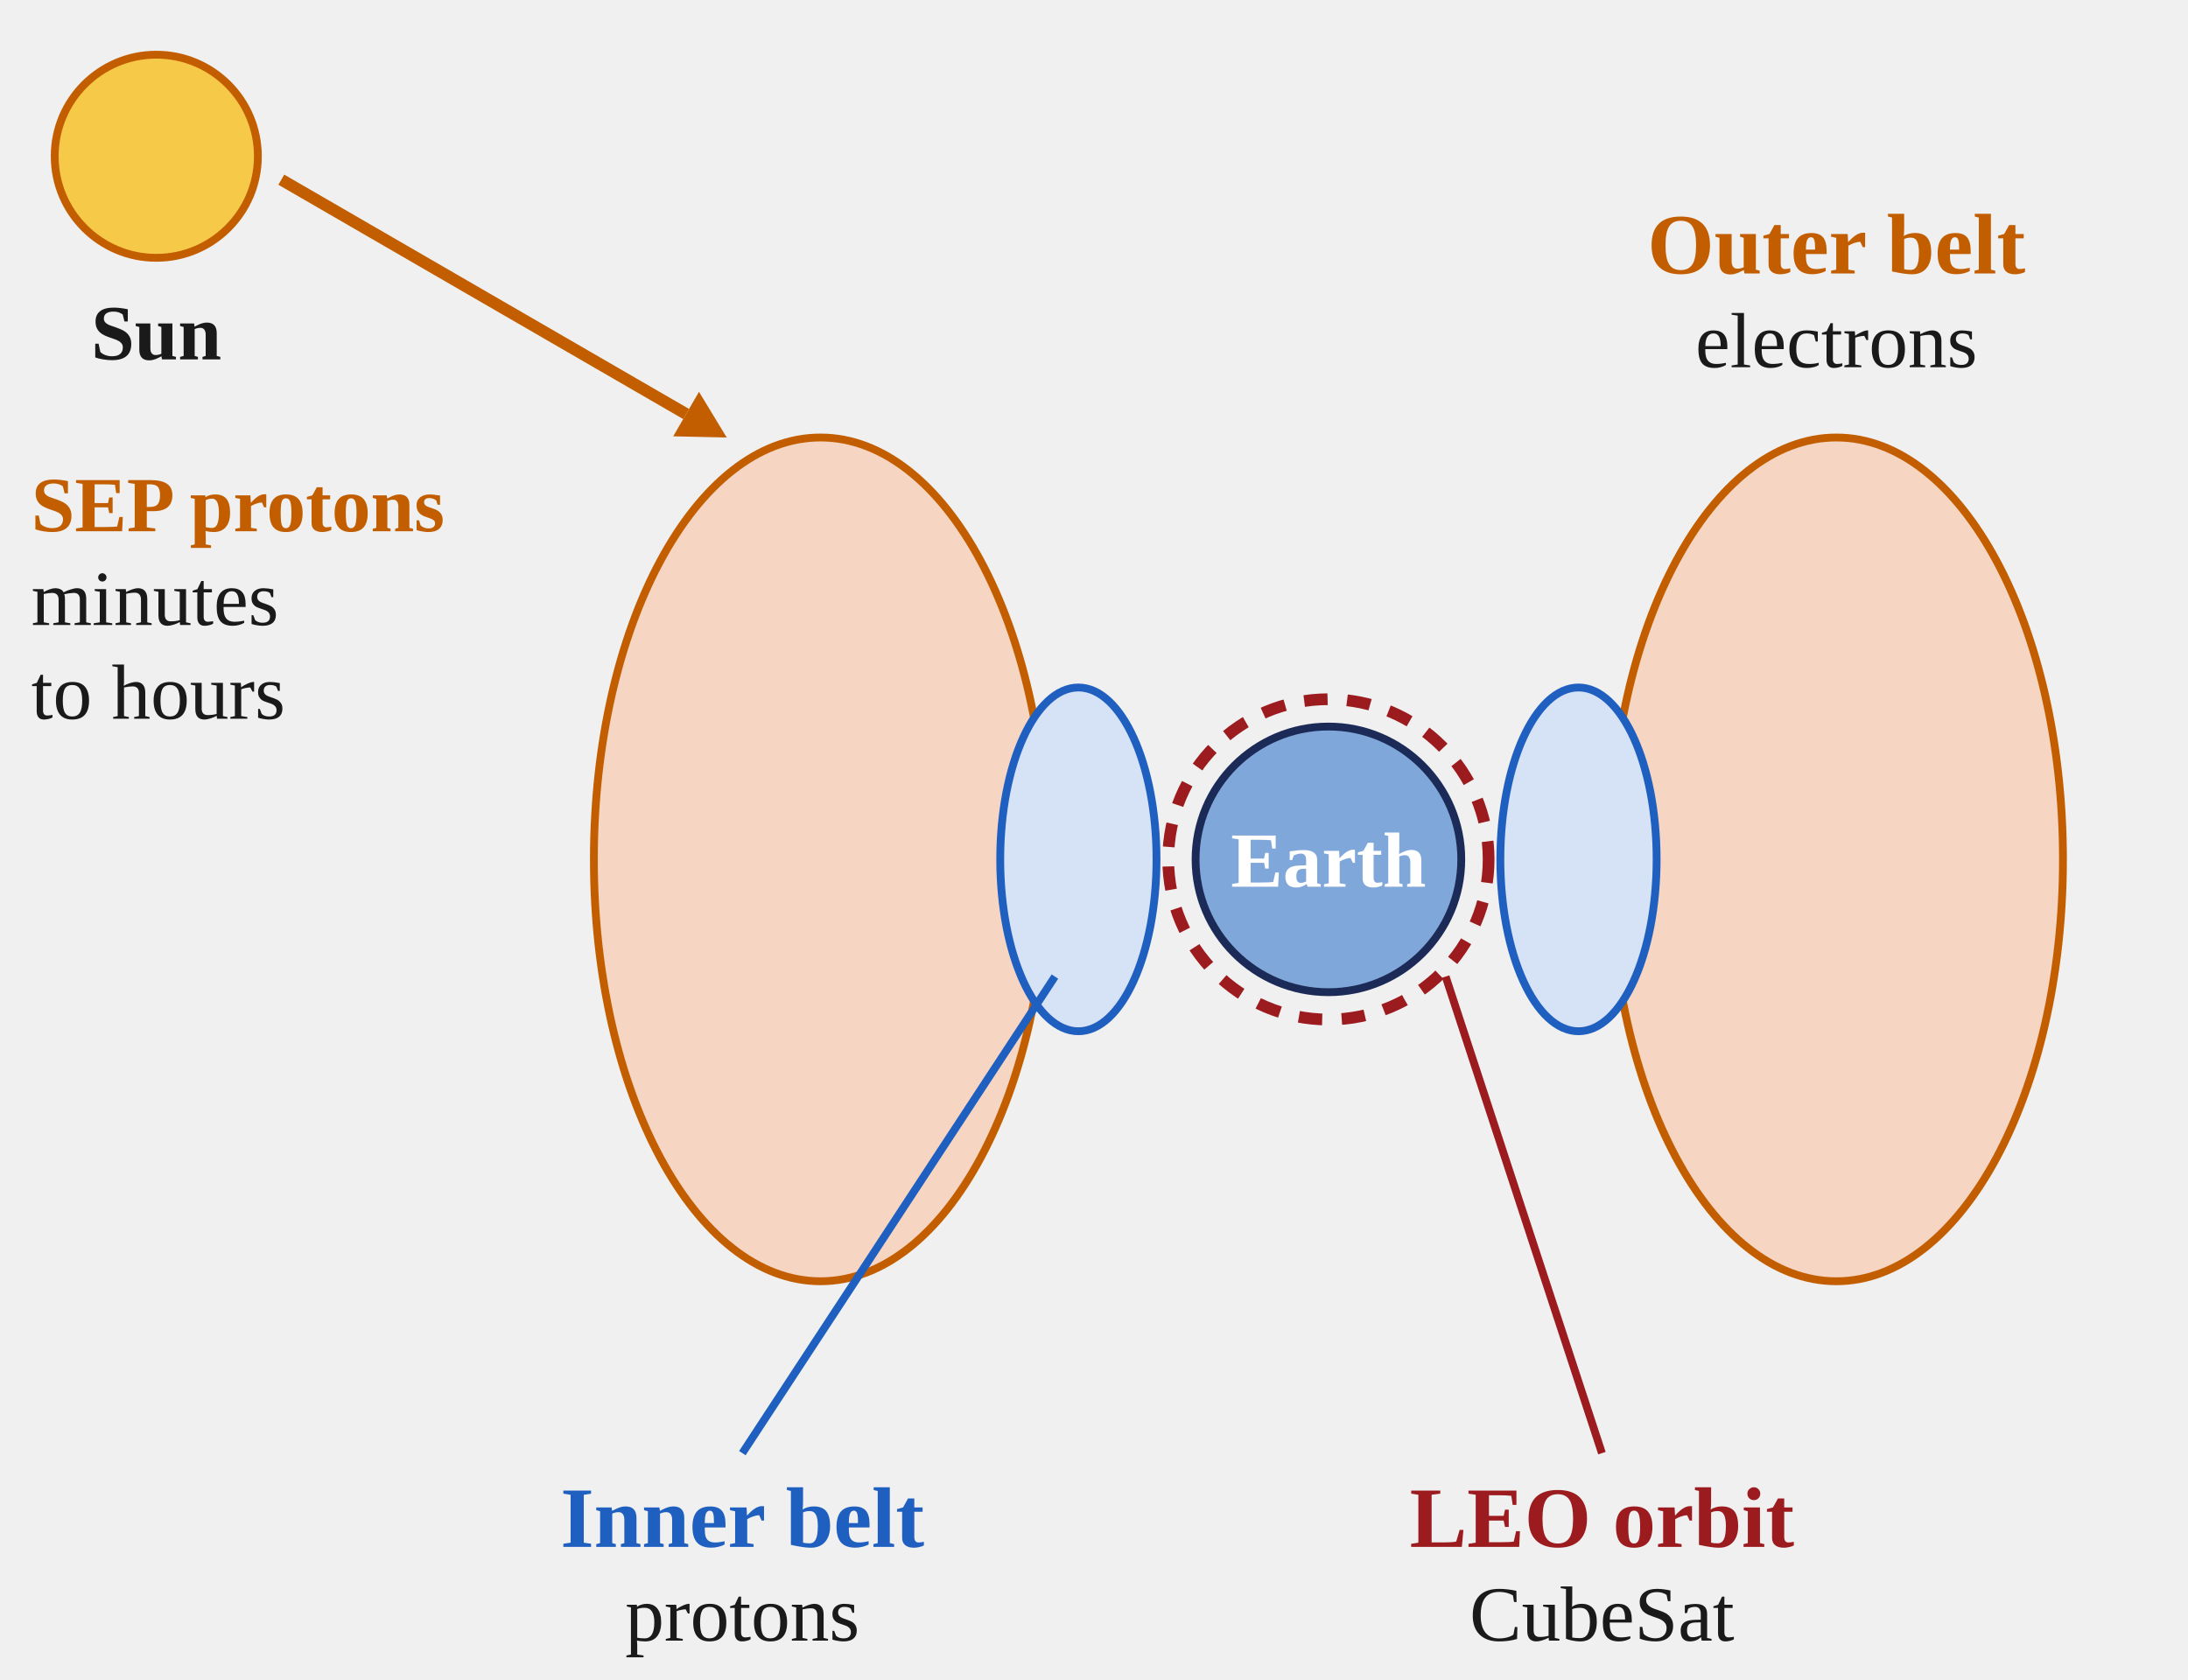
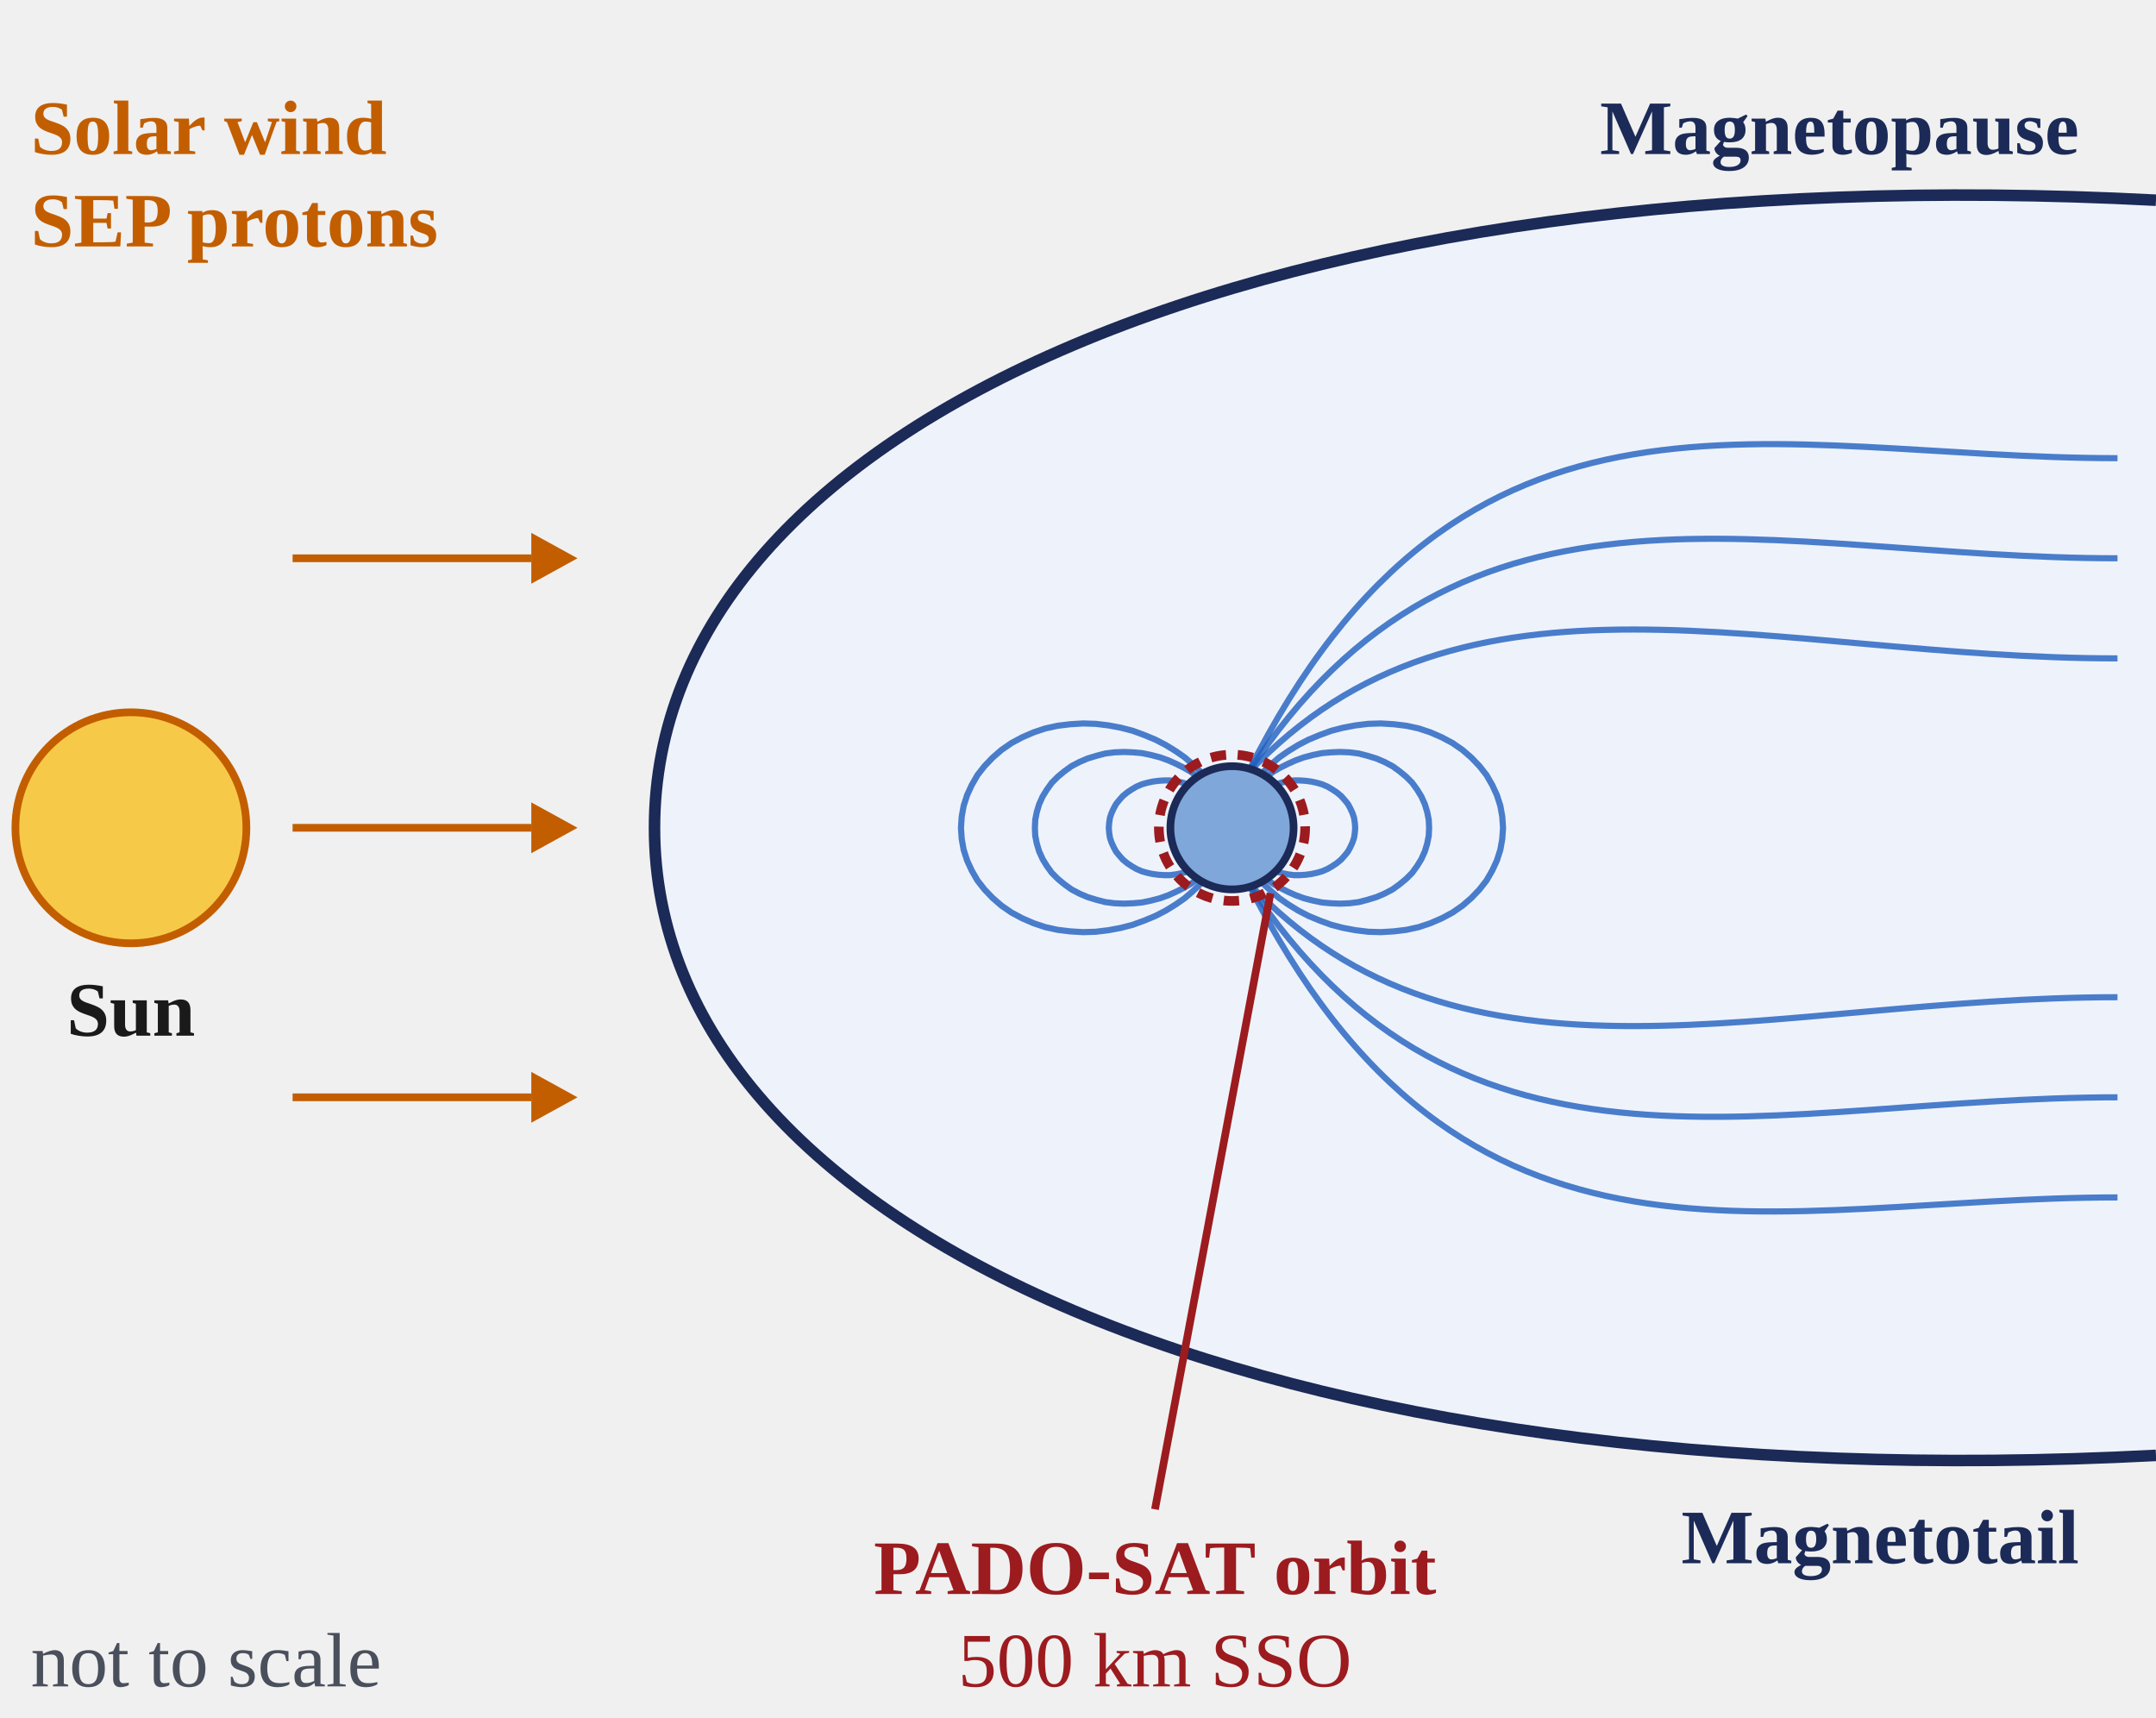
- <svg xmlns="http://www.w3.org/2000/svg" width="560" height="430" viewBox="0 0 560 430">
-   <ellipse cx="210" cy="220" rx="58" ry="108" fill="#f6d5c3" stroke="#c25e00" stroke-width="2" />
-   <ellipse cx="276" cy="220" rx="20" ry="44" fill="#d6e2f5" stroke="#1f5fbf" stroke-width="2" />
-   <ellipse cx="470" cy="220" rx="58" ry="108" fill="#f6d5c3" stroke="#c25e00" stroke-width="2" />
-   <ellipse cx="404" cy="220" rx="20" ry="44" fill="#d6e2f5" stroke="#1f5fbf" stroke-width="2" />
-   <circle cx="340" cy="220" r="34" fill="#7fa7d9" stroke="#1b2a57" stroke-width="2" />
-   <circle cx="340" cy="220" r="41" fill="none" stroke="#9c1b1f" stroke-width="3" stroke-dasharray="6 5" />
-   <text x="340" y="227" font-family="Cambria, Georgia, Times New Roman, serif" font-size="20" font-weight="700" fill="#ffffff" text-anchor="middle">Earth</text>
-   <text x="470" y="70" font-family="Cambria, Georgia, Times New Roman, serif" font-size="22" font-weight="700" fill="#c25e00" text-anchor="middle">Outer belt</text>
-   <text x="470" y="94" font-family="Cambria, Georgia, Times New Roman, serif" font-size="20" font-weight="400" fill="#1a1a1a" text-anchor="middle">electrons</text>
-   <line x1="270" y1="250" x2="190" y2="372" stroke="#1f5fbf" stroke-width="2" />
-   <text x="190" y="396" font-family="Cambria, Georgia, Times New Roman, serif" font-size="22" font-weight="700" fill="#1f5fbf" text-anchor="middle">Inner belt</text>
-   <text x="190" y="420" font-family="Cambria, Georgia, Times New Roman, serif" font-size="20" font-weight="400" fill="#1a1a1a" text-anchor="middle">protons</text>
-   <line x1="370" y1="250" x2="410" y2="372" stroke="#9c1b1f" stroke-width="2" />
-   <text x="410" y="396" font-family="Cambria, Georgia, Times New Roman, serif" font-size="22" font-weight="700" fill="#9c1b1f" text-anchor="middle">LEO orbit</text>
-   <text x="410" y="420" font-family="Cambria, Georgia, Times New Roman, serif" font-size="20" font-weight="400" fill="#1a1a1a" text-anchor="middle">CubeSat</text>
-   <circle cx="40" cy="40" r="26" fill="#f7c948" stroke="#c25e00" stroke-width="2" />
-   <text x="40" y="92" font-family="Cambria, Georgia, Times New Roman, serif" font-size="20" font-weight="700" fill="#1a1a1a" text-anchor="middle">Sun</text>
-   <line x1="72" y1="46" x2="175.615" y2="105.988" stroke="#c25e00" stroke-width="3" />
-   <polygon points="186,112 178.9,100.3 172.3,111.7" fill="#c25e00" />
-   <text x="8" y="136" font-family="Cambria, Georgia, Times New Roman, serif" font-size="20" font-weight="700" fill="#c25e00" text-anchor="start">SEP protons</text>
-   <text x="8" y="160" font-family="Cambria, Georgia, Times New Roman, serif" font-size="20" font-weight="400" fill="#1a1a1a" text-anchor="start">minutes</text>
-   <text x="8" y="184" font-family="Cambria, Georgia, Times New Roman, serif" font-size="20" font-weight="400" fill="#1a1a1a" text-anchor="start">to hours</text>
+ <svg xmlns="http://www.w3.org/2000/svg" width="560" height="446" viewBox="0 0 560 446">
+   <path d="M 560 52 C 330 40 170 110 170 215 C 170 320 330 390 560 378" fill="#eef3fb" stroke="#1b2a57" stroke-width="3" />
+   <polyline points="318.7,218.5 318.2,219.3 317.7,220.1 317.0,220.9 316.2,221.7 315.4,222.5 314.4,223.3 313.3,224.0 312.2,224.8 311.0,225.4 309.7,226.0 308.3,226.4 306.9,226.8 305.4,227.1 303.9,227.3 302.4,227.3 300.9,227.2 299.4,227.0 298.0,226.7 296.6,226.3 295.2,225.7 294.0,225.0 292.8,224.2 291.7,223.3 290.8,222.3 289.9,221.2 289.3,220.1 288.7,218.8 288.3,217.6 288.1,216.3 288.0,215.0 288.1,213.7 288.3,212.4 288.7,211.2 289.3,209.9 289.9,208.8 290.8,207.7 291.7,206.7 292.8,205.8 294.0,205.0 295.2,204.3 296.6,203.7 298.0,203.3 299.4,203.0 300.9,202.8 302.4,202.7 303.9,202.7 305.4,202.9 306.9,203.2 308.3,203.6 309.7,204.0 311.0,204.6 312.2,205.2 313.3,206.0 314.4,206.7 315.4,207.5 316.2,208.3 317.0,209.1 317.7,209.9 318.2,210.7 318.7,211.5" fill="none" stroke="#1f5fbf" stroke-width="1.6" opacity="0.8" />
+   <polyline points="321.3,218.5 321.8,219.3 322.3,220.1 323.0,220.9 323.8,221.7 324.6,222.5 325.6,223.3 326.7,224.0 327.8,224.8 329.0,225.4 330.3,226.0 331.7,226.4 333.1,226.8 334.6,227.1 336.1,227.3 337.6,227.3 339.1,227.2 340.6,227.0 342.0,226.7 343.4,226.3 344.8,225.7 346.0,225.0 347.2,224.2 348.3,223.3 349.2,222.3 350.1,221.2 350.7,220.1 351.3,218.8 351.7,217.6 351.9,216.3 352.0,215.0 351.9,213.7 351.7,212.4 351.3,211.2 350.7,209.9 350.1,208.8 349.2,207.7 348.3,206.7 347.2,205.8 346.0,205.0 344.8,204.3 343.4,203.7 342.0,203.3 340.6,203.0 339.1,202.8 337.6,202.7 336.1,202.7 334.6,202.9 333.1,203.2 331.7,203.6 330.3,204.0 329.0,204.6 327.8,205.2 326.7,206.0 325.6,206.7 324.6,207.5 323.8,208.3 323.0,209.1 322.3,209.9 321.8,210.7 321.3,211.5" fill="none" stroke="#1f5fbf" stroke-width="1.6" opacity="0.8" />
+   <polyline points="318.0,220.6 317.2,221.8 316.3,223.1 315.2,224.4 314.0,225.7 312.6,227.0 311.0,228.3 309.4,229.5 307.5,230.6 305.5,231.6 303.5,232.5 301.3,233.3 299.0,233.9 296.6,234.4 294.3,234.6 291.9,234.7 289.5,234.6 287.1,234.3 284.8,233.7 282.5,233.0 280.4,232.1 278.3,231.0 276.5,229.7 274.8,228.3 273.2,226.7 271.9,224.9 270.8,223.1 269.9,221.1 269.3,219.1 268.9,217.1 268.8,215.0 268.9,212.9 269.3,210.9 269.9,208.9 270.8,206.9 271.9,205.1 273.2,203.3 274.8,201.7 276.5,200.3 278.3,199.0 280.4,197.9 282.5,197.0 284.8,196.3 287.1,195.7 289.5,195.4 291.9,195.3 294.3,195.4 296.6,195.6 299.0,196.1 301.3,196.7 303.5,197.5 305.5,198.4 307.5,199.4 309.4,200.5 311.0,201.7 312.6,203.0 314.0,204.3 315.2,205.6 316.3,206.9 317.2,208.2 318.0,209.4" fill="none" stroke="#1f5fbf" stroke-width="1.6" opacity="0.8" />
+   <polyline points="322.0,220.6 322.8,221.8 323.7,223.1 324.8,224.4 326.0,225.7 327.4,227.0 329.0,228.3 330.6,229.5 332.5,230.6 334.5,231.6 336.5,232.5 338.7,233.3 341.0,233.9 343.4,234.4 345.7,234.6 348.1,234.7 350.5,234.6 352.9,234.3 355.2,233.7 357.5,233.0 359.6,232.1 361.7,231.0 363.5,229.7 365.2,228.3 366.8,226.7 368.1,224.9 369.2,223.1 370.1,221.1 370.7,219.1 371.1,217.1 371.2,215.0 371.1,212.9 370.7,210.9 370.1,208.9 369.2,206.9 368.1,205.1 366.8,203.3 365.2,201.7 363.5,200.3 361.7,199.0 359.6,197.9 357.5,197.0 355.2,196.3 352.9,195.7 350.5,195.4 348.1,195.3 345.7,195.4 343.4,195.6 341.0,196.1 338.7,196.7 336.5,197.5 334.5,198.4 332.5,199.4 330.6,200.5 329.0,201.7 327.4,203.0 326.0,204.3 324.8,205.6 323.7,206.9 322.8,208.2 322.0,209.4" fill="none" stroke="#1f5fbf" stroke-width="1.6" opacity="0.8" />
+   <polyline points="317.2,222.7 316.1,224.4 314.9,226.1 313.4,227.9 311.7,229.7 309.8,231.5 307.7,233.3 305.4,234.9 302.8,236.5 300.1,237.9 297.2,239.1 294.2,240.2 291.1,241.0 287.9,241.6 284.6,242.0 281.3,242.1 278.0,241.9 274.7,241.5 271.5,240.8 268.5,239.8 265.5,238.5 262.7,237.0 260.1,235.2 257.8,233.2 255.7,231.0 253.9,228.7 252.4,226.1 251.2,223.5 250.3,220.7 249.8,217.9 249.6,215.0 249.8,212.1 250.3,209.3 251.2,206.5 252.4,203.9 253.9,201.3 255.7,199.0 257.8,196.8 260.1,194.8 262.7,193.0 265.5,191.5 268.5,190.2 271.5,189.2 274.7,188.5 278.0,188.1 281.3,187.9 284.6,188.0 287.9,188.4 291.1,189.0 294.2,189.8 297.2,190.9 300.1,192.1 302.8,193.5 305.4,195.1 307.7,196.7 309.8,198.5 311.7,200.3 313.4,202.1 314.9,203.9 316.1,205.6 317.2,207.3" fill="none" stroke="#1f5fbf" stroke-width="1.6" opacity="0.8" />
+   <polyline points="322.8,222.7 323.9,224.4 325.1,226.1 326.6,227.9 328.3,229.7 330.2,231.5 332.3,233.3 334.6,234.9 337.2,236.5 339.9,237.9 342.8,239.1 345.8,240.2 348.9,241.0 352.1,241.6 355.4,242.0 358.7,242.1 362.0,241.9 365.3,241.5 368.5,240.8 371.5,239.8 374.5,238.5 377.3,237.0 379.9,235.2 382.2,233.2 384.3,231.0 386.1,228.7 387.6,226.1 388.8,223.5 389.7,220.7 390.2,217.9 390.4,215.0 390.2,212.1 389.7,209.3 388.8,206.5 387.6,203.9 386.1,201.3 384.3,199.0 382.2,196.8 379.9,194.8 377.3,193.0 374.5,191.5 371.5,190.2 368.5,189.2 365.3,188.5 362.0,188.1 358.7,187.9 355.4,188.0 352.1,188.4 348.9,189.0 345.8,189.8 342.8,190.9 339.9,192.1 337.2,193.5 334.6,195.1 332.3,196.7 330.2,198.5 328.3,200.3 326.6,202.1 325.1,203.9 323.9,205.6 322.8,207.3" fill="none" stroke="#1f5fbf" stroke-width="1.6" opacity="0.8" />
+   <path d="M 324 201 C 380 141 460 171 550 171" fill="none" stroke="#1f5fbf" stroke-width="1.6" opacity="0.8" />
+   <path d="M 324 201 C 380 115 460 145 550 145" fill="none" stroke="#1f5fbf" stroke-width="1.6" opacity="0.8" />
+   <path d="M 324 201 C 380 89 460 119 550 119" fill="none" stroke="#1f5fbf" stroke-width="1.6" opacity="0.8" />
+   <path d="M 324 229 C 380 289 460 259 550 259" fill="none" stroke="#1f5fbf" stroke-width="1.6" opacity="0.8" />
+   <path d="M 324 229 C 380 315 460 285 550 285" fill="none" stroke="#1f5fbf" stroke-width="1.6" opacity="0.8" />
+   <path d="M 324 229 C 380 341 460 311 550 311" fill="none" stroke="#1f5fbf" stroke-width="1.6" opacity="0.8" />
+   <circle cx="320" cy="215" r="16" fill="#7fa7d9" stroke="#1b2a57" stroke-width="2" />
+   <circle cx="320" cy="215" r="19" fill="none" stroke="#9c1b1f" stroke-width="2.5" stroke-dasharray="4 3" />
+   <circle cx="34" cy="215" r="30" fill="#f7c948" stroke="#c25e00" stroke-width="2" />
+   <text x="34" y="269" font-family="Cambria, Georgia, Times New Roman, serif" font-size="20" font-weight="700" fill="#1a1a1a" text-anchor="middle">Sun</text>
+   <line x1="76" y1="145" x2="138" y2="145" stroke="#c25e00" stroke-width="2" />
+   <polygon points="150,145 138.0,138.4 138.0,151.6" fill="#c25e00" />
+   <line x1="76" y1="215" x2="138" y2="215" stroke="#c25e00" stroke-width="2" />
+   <polygon points="150,215 138.0,208.4 138.0,221.6" fill="#c25e00" />
+   <line x1="76" y1="285" x2="138" y2="285" stroke="#c25e00" stroke-width="2" />
+   <polygon points="150,285 138.0,278.4 138.0,291.6" fill="#c25e00" />
+   <text x="8" y="40" font-family="Cambria, Georgia, Times New Roman, serif" font-size="20" font-weight="700" fill="#c25e00" text-anchor="start">Solar wind</text>
+   <text x="8" y="64" font-family="Cambria, Georgia, Times New Roman, serif" font-size="20" font-weight="700" fill="#c25e00" text-anchor="start">SEP protons</text>
+   <text x="540" y="40" font-family="Cambria, Georgia, Times New Roman, serif" font-size="20" font-weight="700" fill="#1b2a57" text-anchor="end">Magnetopause</text>
+   <text x="540" y="406" font-family="Cambria, Georgia, Times New Roman, serif" font-size="20" font-weight="700" fill="#1b2a57" text-anchor="end">Magnetotail</text>
+   <line x1="330" y1="232" x2="300" y2="392" stroke="#9c1b1f" stroke-width="2" />
+   <text x="300" y="414" font-family="Cambria, Georgia, Times New Roman, serif" font-size="20" font-weight="700" fill="#9c1b1f" text-anchor="middle">PADO-SAT orbit</text>
+   <text x="300" y="438" font-family="Cambria, Georgia, Times New Roman, serif" font-size="20" font-weight="400" fill="#9c1b1f" text-anchor="middle">500 km SSO</text>
+   <text x="8" y="438" font-family="Cambria, Georgia, Times New Roman, serif" font-size="20" font-weight="400" fill="#4a4f5c" text-anchor="start">not to scale</text>
</svg>
